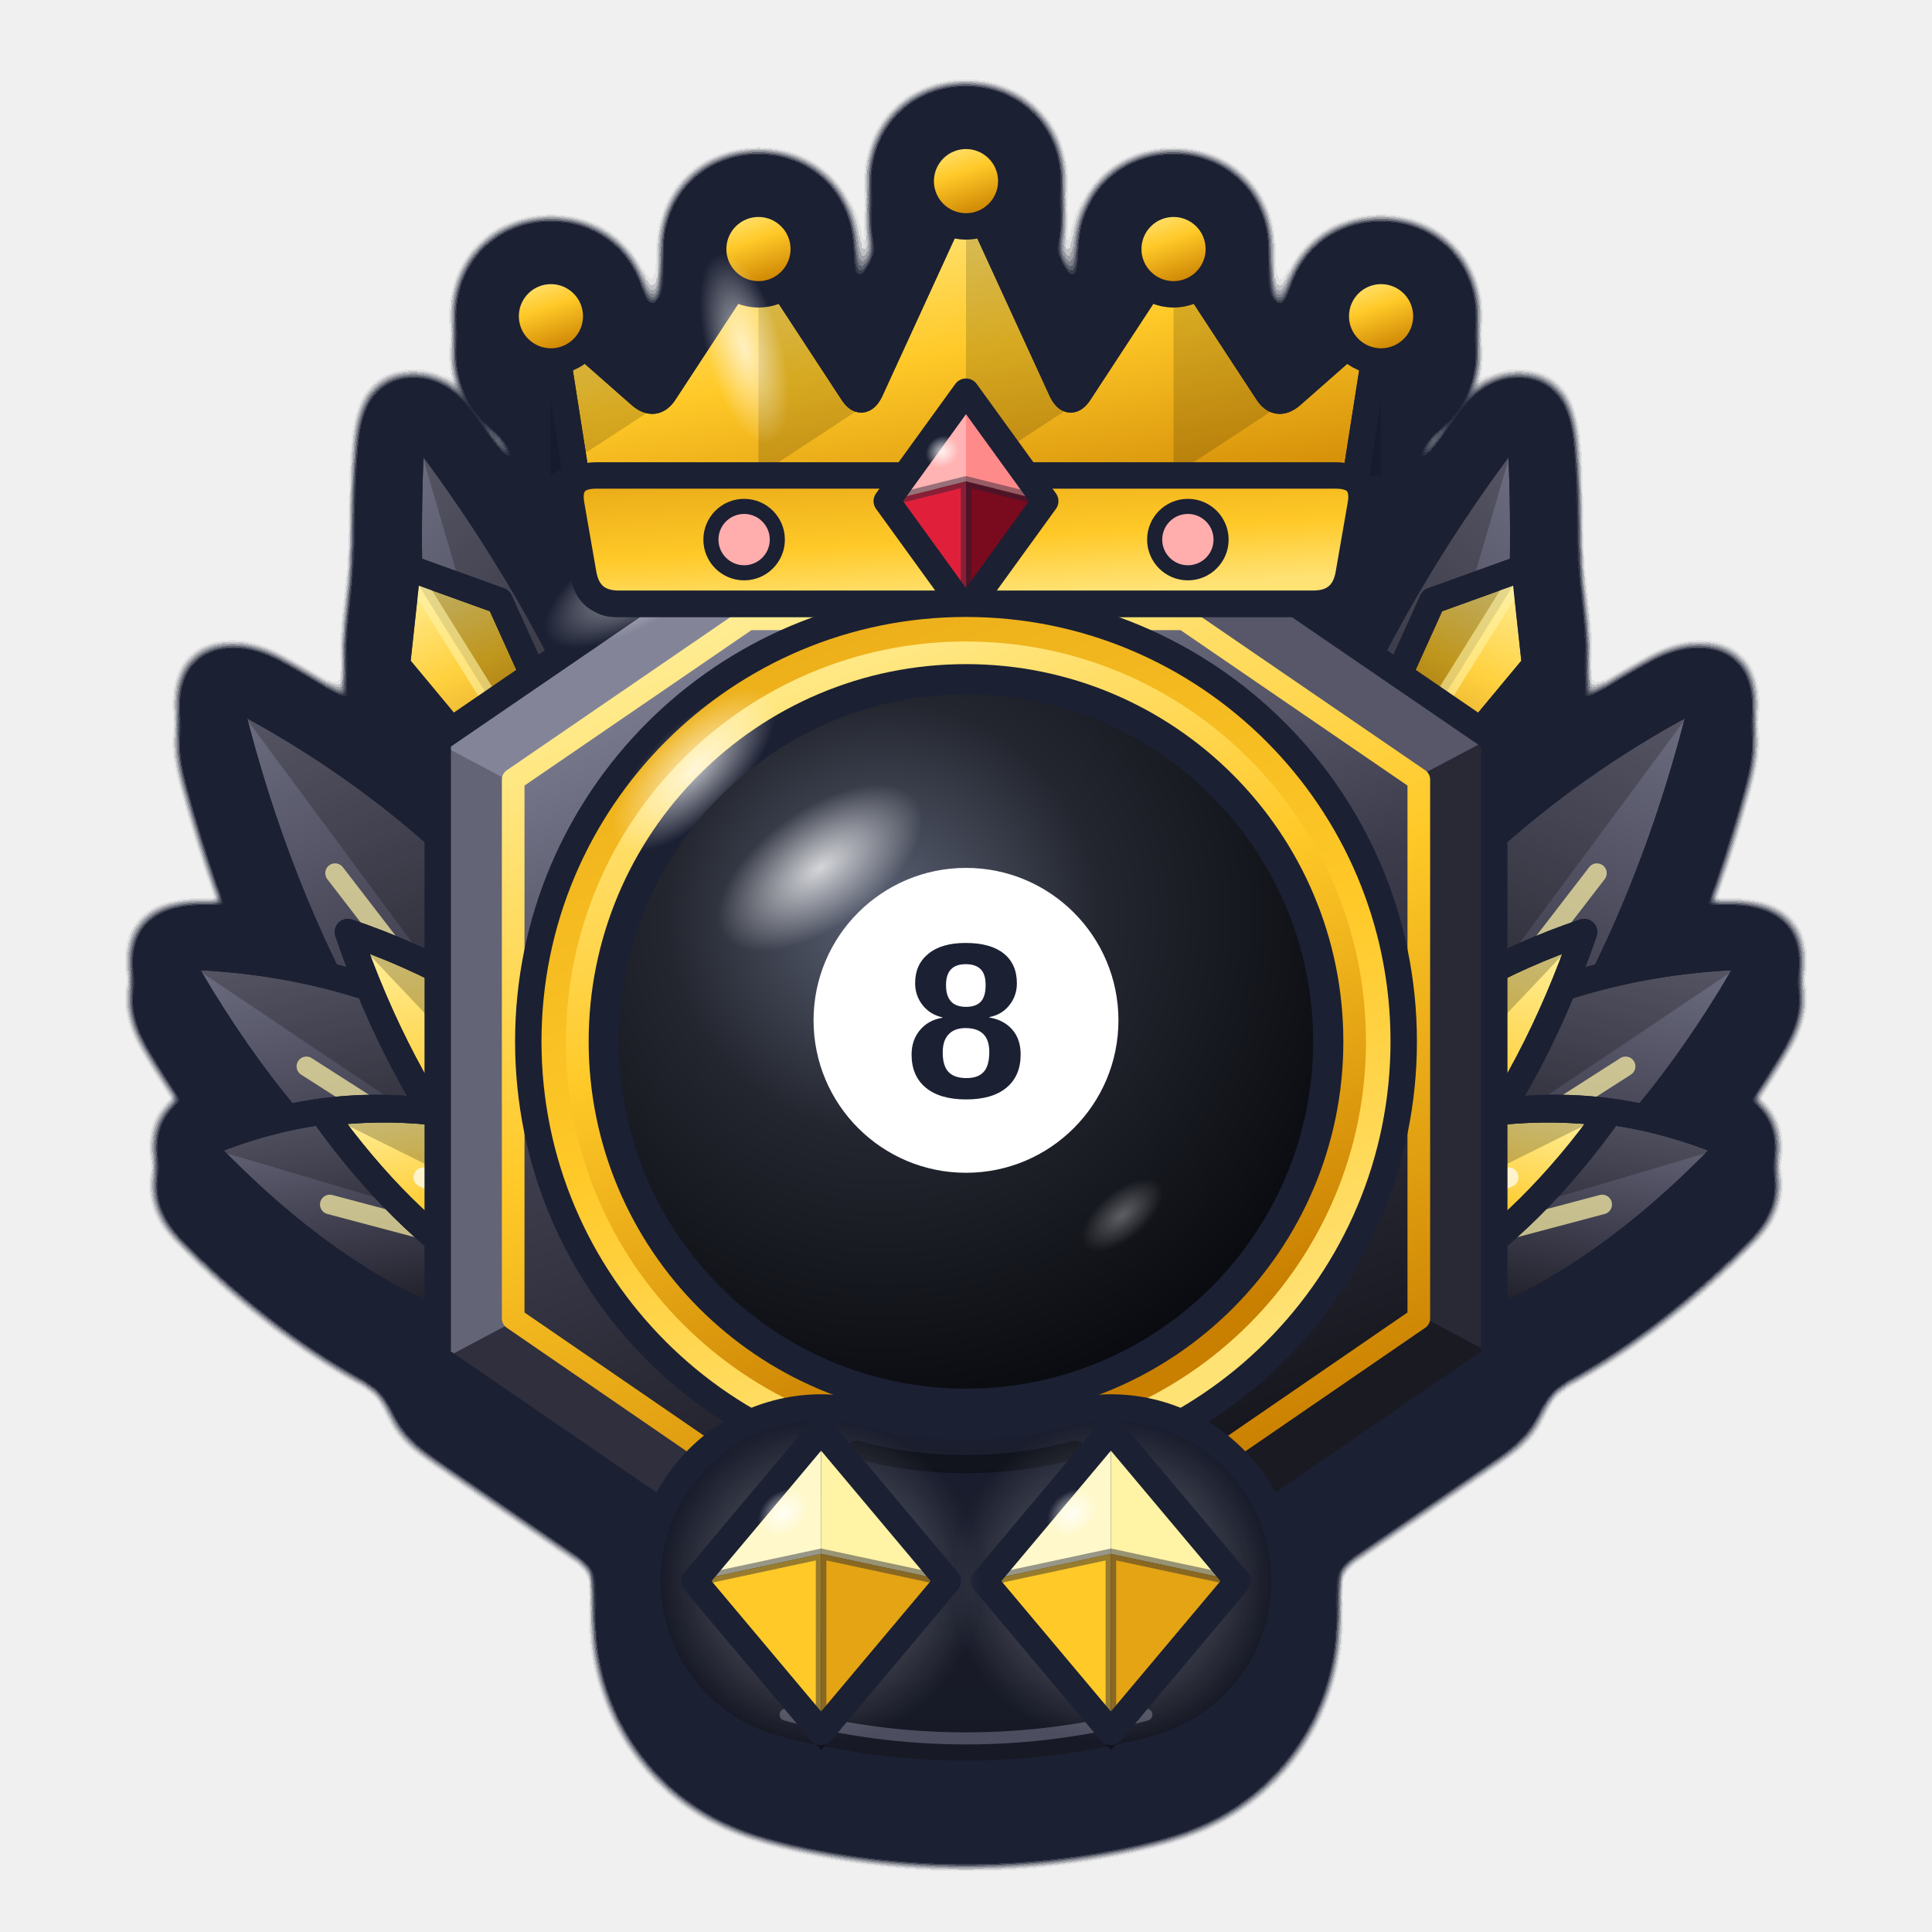
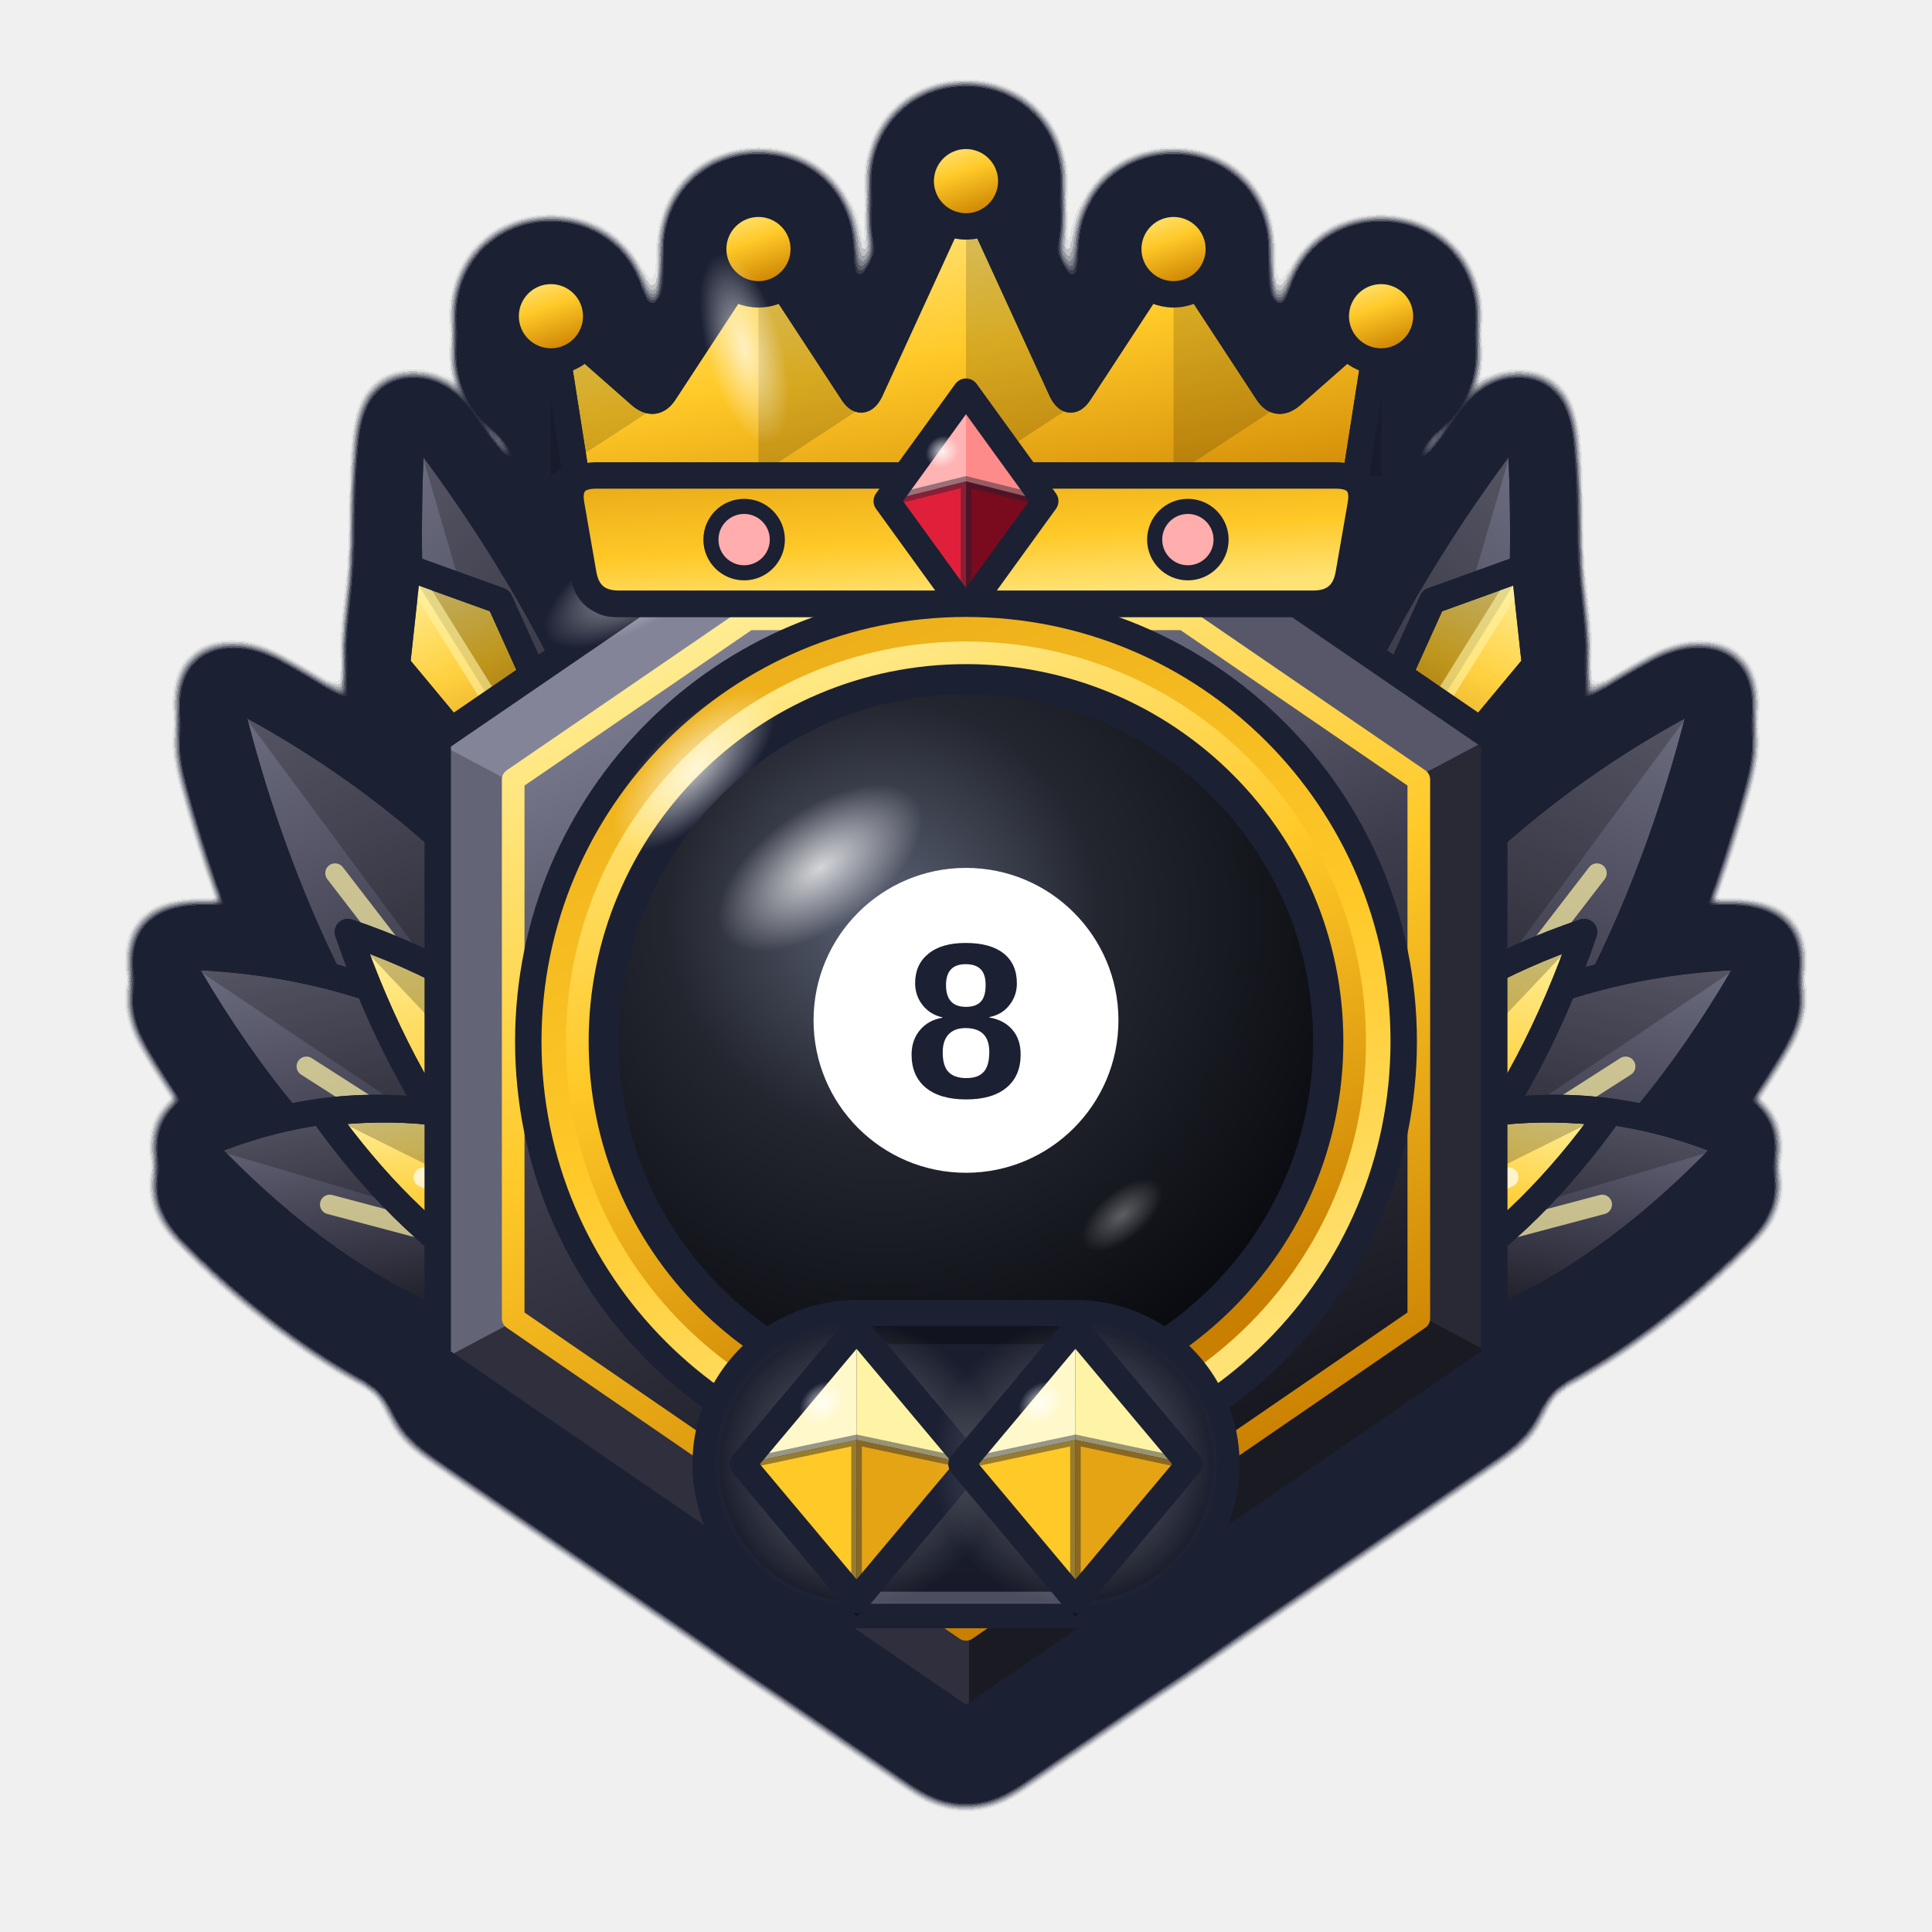
<svg xmlns="http://www.w3.org/2000/svg" width="512" height="512" viewBox="0 0 256 256">
  <defs>
    <linearGradient id="blue" x1="0" y1="0" x2="0.35" y2="1">
      <stop offset="0" stop-color="#9ED3FF" />
      <stop offset="0.45" stop-color="#3B9BFF" />
      <stop offset="1" stop-color="#1F6BD0" />
    </linearGradient>
    <linearGradient id="green" x1="0" y1="0" x2="0.35" y2="1">
      <stop offset="0" stop-color="#A8F5BE" />
      <stop offset="0.45" stop-color="#3DD66B" />
      <stop offset="1" stop-color="#1E9E47" />
    </linearGradient>
    <linearGradient id="red" x1="0" y1="0" x2="0.35" y2="1">
      <stop offset="0" stop-color="#FFA3A3" />
      <stop offset="0.45" stop-color="#FF4D4D" />
      <stop offset="1" stop-color="#C9283A" />
    </linearGradient>
    <linearGradient id="gold" x1="0" y1="0" x2="0.35" y2="1">
      <stop offset="0" stop-color="#FFF1A0" />
      <stop offset="0.45" stop-color="#FFC928" />
      <stop offset="1" stop-color="#DB8E00" />
    </linearGradient>
    <linearGradient id="wood" x1="0" y1="0" x2="0.35" y2="1">
      <stop offset="0" stop-color="#FFD9A0" />
      <stop offset="0.45" stop-color="#E7A35C" />
      <stop offset="1" stop-color="#A8622A" />
    </linearGradient>
    <linearGradient id="darkwood" x1="0" y1="0" x2="0.35" y2="1">
      <stop offset="0" stop-color="#C07A45" />
      <stop offset="0.45" stop-color="#8A4B22" />
      <stop offset="1" stop-color="#5E3014" />
    </linearGradient>
    <linearGradient id="white" x1="0" y1="0" x2="0.35" y2="1">
      <stop offset="0" stop-color="#FFFFFF" />
      <stop offset="0.45" stop-color="#F4F8FF" />
      <stop offset="1" stop-color="#C9D6EA" />
    </linearGradient>
    <linearGradient id="grey" x1="0" y1="0" x2="0.35" y2="1">
      <stop offset="0" stop-color="#E4E9F2" />
      <stop offset="0.45" stop-color="#AEB8C8" />
      <stop offset="1" stop-color="#7B869A" />
    </linearGradient>
    <linearGradient id="steel" x1="0" y1="0" x2="0.35" y2="1">
      <stop offset="0" stop-color="#D8E6F7" />
      <stop offset="0.45" stop-color="#9FB2CC" />
      <stop offset="1" stop-color="#6A7D98" />
    </linearGradient>
    <linearGradient id="cloth" x1="0" y1="0" x2="0.35" y2="1">
      <stop offset="0" stop-color="#6FE08E" />
      <stop offset="0.45" stop-color="#2FA24F" />
      <stop offset="1" stop-color="#1C7A37" />
    </linearGradient>
    <linearGradient id="sad" x1="0" y1="0" x2="0.35" y2="1">
      <stop offset="0" stop-color="#C4D4EE" />
      <stop offset="0.45" stop-color="#8EA3C7" />
      <stop offset="1" stop-color="#5E7299" />
    </linearGradient>
    <linearGradient id="purple" x1="0" y1="0" x2="0.35" y2="1">
      <stop offset="0" stop-color="#D7B8FF" />
      <stop offset="0.45" stop-color="#A259FF" />
      <stop offset="1" stop-color="#6E2FD0" />
    </linearGradient>
    <radialGradient id="shine" cx="0.5" cy="0.5" r="0.5">
      <stop offset="0" stop-color="#FFFFFF" stop-opacity="0.9" />
      <stop offset="1" stop-color="#FFFFFF" stop-opacity="0" />
    </radialGradient>
    <filter id="ink" x="-30%" y="-30%" width="160%" height="160%" color-interpolation-filters="sRGB">
      <feGaussianBlur in="SourceAlpha" stdDeviation="6.92" result="blur" />
      <feComponentTransfer in="blur" result="grown">
        <feFuncA type="linear" slope="7" intercept="-0.35" />
      </feComponentTransfer>
      <feOffset in="grown" dy="6" result="lip" />
      <feMerge result="both">
        <feMergeNode in="lip" />
        <feMergeNode in="grown" />
      </feMerge>
      <feFlood flood-color="#1B2033" />
      <feComposite in2="both" operator="in" result="outline" />
      <feMerge>
        <feMergeNode in="outline" />
        <feMergeNode in="SourceGraphic" />
      </feMerge>
    </filter>
  </defs>
  <defs>
    <filter id="badgeInk" x="-20%" y="-20%" width="140%" height="140%" color-interpolation-filters="sRGB">
      <feGaussianBlur in="SourceAlpha" stdDeviation="3.2" result="blur" />
      <feComponentTransfer in="blur" result="grown">
        <feFuncA type="linear" slope="40" intercept="-0.716" />
      </feComponentTransfer>
      <feOffset in="grown" dy="5" result="lip" />
      <feMerge result="both">
        <feMergeNode in="lip" />
        <feMergeNode in="grown" />
      </feMerge>
      <feFlood flood-color="#1B2033" />
      <feComposite in2="both" operator="in" result="outline" />
      <feMerge>
        <feMergeNode in="outline" />
        <feMergeNode in="SourceGraphic" />
      </feMerge>
    </filter>
  </defs>
  <defs>
    <linearGradient id="m" x1="0" y1="0" x2="0.35" y2="1">
      <stop offset="0.00" stop-color="#8C8CA2" />
      <stop offset="0.50" stop-color="#3C3C4C" />
      <stop offset="1.00" stop-color="#14141C" />
    </linearGradient>
    <linearGradient id="r" x1="0" y1="0" x2="0.35" y2="1">
      <stop offset="0.00" stop-color="#2A2A36" />
      <stop offset="0.60" stop-color="#3C3C4C" />
      <stop offset="1.00" stop-color="#6C6C80" />
    </linearGradient>
    <linearGradient id="w" x1="0" y1="0" x2="0.35" y2="1">
      <stop offset="0.00" stop-color="#707084" />
      <stop offset="0.55" stop-color="#3C3C4C" />
      <stop offset="1.00" stop-color="#14141C" />
    </linearGradient>
    <linearGradient id="c" x1="0" y1="0" x2="0.3" y2="1">
      <stop offset="0.00" stop-color="#BABAC7" />
      <stop offset="0.55" stop-color="#606073" />
      <stop offset="1.00" stop-color="#3C3C4C" />
    </linearGradient>
    <linearGradient id="s" x1="0" y1="0" x2="0.2" y2="1">
      <stop offset="0.00" stop-color="#FFFFFF" />
      <stop offset="0.50" stop-color="#BABAC7" />
      <stop offset="1.00" stop-color="#747488" />
    </linearGradient>
    <linearGradient id="g" x1="0" y1="0" x2="0.35" y2="1">
      <stop offset="0.00" stop-color="#FFF3A6" />
      <stop offset="0.50" stop-color="#FFC928" />
      <stop offset="1.00" stop-color="#C97F00" />
    </linearGradient>
    <linearGradient id="gr" x1="0" y1="0" x2="0.35" y2="1">
      <stop offset="0.00" stop-color="#E7A816" />
      <stop offset="0.60" stop-color="#FFC928" />
      <stop offset="1.00" stop-color="#FFE274" />
    </linearGradient>
    <radialGradient id="ball" cx="0.38" cy="0.32" r="0.78">
      <stop offset="0" stop-color="#5C6275" />
      <stop offset="0.4" stop-color="#23262F" />
      <stop offset="1" stop-color="#06070B" />
    </radialGradient>
  </defs>
  <g filter="url(#badgeInk)">
    <path d="M79.8 173.7 Q50.8 122.0 54.6 55.7 Q91.9 103.7 96.2 166.3 Z" fill="url(#w)" stroke="#1B2033" stroke-width="3.5" stroke-linejoin="round" />
    <path d="M88.0 170.0 L96.2 166.3 Q91.9 103.7 54.6 55.7 Z" fill="#000000" opacity="0.22" />
    <path d="M82.5 156.9 L61.5 88.8" fill="none" stroke="#FFF3A6" stroke-width="2.6" stroke-linecap="round" stroke-linejoin="round" opacity="0.7" />
    <path d="M79.8 173.7 Q50.8 122.0 54.6 55.7 Q91.9 103.7 96.2 166.3 Z" fill="none" stroke="#1B2033" stroke-width="3.5" stroke-linejoin="round" />
    <path d="M81.7 176.5 Q43.4 147.1 30.1 91.8 Q74.7 114.7 94.3 163.5 Z" fill="url(#w)" stroke="#1B2033" stroke-width="3.5" stroke-linejoin="round" />
    <path d="M88.0 170.0 L94.3 163.5 Q74.7 114.7 30.1 91.8 Z" fill="#000000" opacity="0.22" />
    <path d="M79.9 161.8 L44.4 115.7" fill="none" stroke="#FFF3A6" stroke-width="2.6" stroke-linecap="round" stroke-linejoin="round" opacity="0.7" />
    <path d="M81.7 176.5 Q43.4 147.1 30.1 91.8 Q74.7 114.7 94.3 163.5 Z" fill="none" stroke="#1B2033" stroke-width="3.5" stroke-linejoin="round" />
    <path d="M84.6 178.3 Q47.3 169.2 23.5 126.7 Q64.2 127.5 91.4 161.7 Z" fill="url(#w)" stroke="#1B2033" stroke-width="3.5" stroke-linejoin="round" />
    <path d="M88.0 170.0 L91.4 161.7 Q64.2 127.5 23.5 126.7 Z" fill="#000000" opacity="0.22" />
    <path d="M79.7 166.3 L40.6 141.3" fill="none" stroke="#FFF3A6" stroke-width="2.6" stroke-linecap="round" stroke-linejoin="round" opacity="0.7" />
    <path d="M84.6 178.3 Q47.3 169.2 23.5 126.7 Q64.2 127.5 91.4 161.7 Z" fill="none" stroke="#1B2033" stroke-width="3.5" stroke-linejoin="round" />
    <path d="M87.7 179.0 Q56.5 183.4 26.6 151.8 Q58.1 138.4 88.3 161.0 Z" fill="url(#w)" stroke="#1B2033" stroke-width="3.5" stroke-linejoin="round" />
    <path d="M88.0 170.0 L88.3 161.0 Q58.1 138.4 26.6 151.8 Z" fill="#000000" opacity="0.22" />
    <path d="M80.6 169.4 L43.7 159.6" fill="none" stroke="#FFF3A6" stroke-width="2.6" stroke-linecap="round" stroke-linejoin="round" opacity="0.7" />
    <path d="M87.7 179.0 Q56.5 183.4 26.6 151.8 Q58.1 138.4 88.3 161.0 Z" fill="none" stroke="#1B2033" stroke-width="3.5" stroke-linejoin="round" />
    <path d="M86.3 175.3 Q64.0 146.6 64.7 104.6 Q92.6 130.1 97.7 168.7 Z" fill="url(#g)" stroke="#1B2033" stroke-width="3.5" stroke-linejoin="round" />
    <path d="M92.0 172.0 L97.7 168.7 Q92.6 130.1 64.7 104.6 Z" fill="#000000" opacity="0.22" />
    <path d="M87.9 164.4 L70.8 124.4" fill="none" stroke="#FFFFFF" stroke-width="2.6" stroke-linecap="round" stroke-linejoin="round" opacity="0.7" />
    <path d="M86.3 175.3 Q64.0 146.6 64.7 104.6 Q92.6 130.1 97.7 168.7 Z" fill="none" stroke="#1B2033" stroke-width="3.5" stroke-linejoin="round" />
    <path d="M87.9 177.2 Q58.9 160.7 46.1 123.5 Q79.2 134.7 96.1 166.8 Z" fill="url(#g)" stroke="#1B2033" stroke-width="3.5" stroke-linejoin="round" />
    <path d="M92.0 172.0 L96.1 166.8 Q79.2 134.7 46.1 123.5 Z" fill="#000000" opacity="0.22" />
    <path d="M85.9 167.0 L57.9 138.4" fill="none" stroke="#FFFFFF" stroke-width="2.6" stroke-linecap="round" stroke-linejoin="round" opacity="0.7" />
    <path d="M87.9 177.2 Q58.9 160.7 46.1 123.5 Q79.2 134.7 96.1 166.8 Z" fill="none" stroke="#1B2033" stroke-width="3.5" stroke-linejoin="round" />
    <path d="M90.2 178.3 Q62.9 175.6 42.8 147.5 Q72.0 143.9 93.8 165.7 Z" fill="url(#g)" stroke="#1B2033" stroke-width="3.5" stroke-linejoin="round" />
    <path d="M92.0 172.0 L93.8 165.7 Q72.0 143.9 42.8 147.5 Z" fill="#000000" opacity="0.22" />
    <path d="M85.8 170.0 L56.1 156.0" fill="none" stroke="#FFFFFF" stroke-width="2.6" stroke-linecap="round" stroke-linejoin="round" opacity="0.7" />
    <path d="M90.2 178.3 Q62.9 175.6 42.8 147.5 Q72.0 143.9 93.8 165.7 Z" fill="none" stroke="#1B2033" stroke-width="3.5" stroke-linejoin="round" />
    <path d="M67.9 106.5 L52.6 88.1 L54.0 75.2 L66.2 79.6 L76.1 101.5 Z" fill="url(#g)" stroke="#1B2033" stroke-width="3.5" stroke-linejoin="round" />
    <path d="M72.0 104.0 L76.1 101.5 L66.2 79.6 L54.0 75.2 Z" fill="#000000" opacity="0.25" />
    <path d="M72.0 104.0 L67.9 106.5 L52.6 88.1 L54.0 75.2 Z" fill="#FFF3A6" opacity="0.18" />
    <path d="M70.6 101.7 L55.8 78.0" fill="none" stroke="#FFF3A6" stroke-width="2.2" stroke-linecap="round" stroke-linejoin="round" opacity="0.6" />
    <path d="M67.9 106.5 L52.6 88.1 L54.0 75.2 L66.2 79.6 L76.1 101.5 Z" fill="none" stroke="#1B2033" stroke-width="3.5" stroke-linejoin="round" />
    <g transform="matrix(-1 0 0 1 256 0)">
      <path d="M79.8 173.7 Q50.8 122.0 54.6 55.7 Q91.9 103.7 96.2 166.3 Z" fill="url(#w)" stroke="#1B2033" stroke-width="3.5" stroke-linejoin="round" />
      <path d="M88.0 170.0 L96.2 166.3 Q91.9 103.7 54.6 55.7 Z" fill="#000000" opacity="0.22" />
      <path d="M82.5 156.9 L61.5 88.8" fill="none" stroke="#FFF3A6" stroke-width="2.6" stroke-linecap="round" stroke-linejoin="round" opacity="0.7" />
      <path d="M79.8 173.7 Q50.8 122.0 54.6 55.7 Q91.9 103.7 96.2 166.3 Z" fill="none" stroke="#1B2033" stroke-width="3.5" stroke-linejoin="round" />
      <path d="M81.7 176.5 Q43.4 147.1 30.1 91.8 Q74.7 114.7 94.3 163.5 Z" fill="url(#w)" stroke="#1B2033" stroke-width="3.5" stroke-linejoin="round" />
      <path d="M88.0 170.0 L94.3 163.5 Q74.7 114.7 30.1 91.8 Z" fill="#000000" opacity="0.22" />
      <path d="M79.9 161.8 L44.4 115.7" fill="none" stroke="#FFF3A6" stroke-width="2.6" stroke-linecap="round" stroke-linejoin="round" opacity="0.7" />
      <path d="M81.7 176.5 Q43.4 147.1 30.1 91.8 Q74.7 114.7 94.3 163.5 Z" fill="none" stroke="#1B2033" stroke-width="3.5" stroke-linejoin="round" />
      <path d="M84.6 178.3 Q47.3 169.2 23.5 126.7 Q64.2 127.5 91.4 161.7 Z" fill="url(#w)" stroke="#1B2033" stroke-width="3.5" stroke-linejoin="round" />
      <path d="M88.0 170.0 L91.4 161.7 Q64.2 127.5 23.5 126.7 Z" fill="#000000" opacity="0.22" />
      <path d="M79.7 166.3 L40.6 141.3" fill="none" stroke="#FFF3A6" stroke-width="2.6" stroke-linecap="round" stroke-linejoin="round" opacity="0.7" />
      <path d="M84.6 178.3 Q47.3 169.2 23.5 126.7 Q64.2 127.5 91.4 161.7 Z" fill="none" stroke="#1B2033" stroke-width="3.5" stroke-linejoin="round" />
      <path d="M87.7 179.0 Q56.5 183.4 26.6 151.8 Q58.1 138.4 88.3 161.0 Z" fill="url(#w)" stroke="#1B2033" stroke-width="3.5" stroke-linejoin="round" />
      <path d="M88.0 170.0 L88.3 161.0 Q58.1 138.4 26.6 151.8 Z" fill="#000000" opacity="0.22" />
      <path d="M80.6 169.4 L43.7 159.6" fill="none" stroke="#FFF3A6" stroke-width="2.6" stroke-linecap="round" stroke-linejoin="round" opacity="0.7" />
      <path d="M87.7 179.0 Q56.5 183.4 26.6 151.8 Q58.1 138.4 88.3 161.0 Z" fill="none" stroke="#1B2033" stroke-width="3.5" stroke-linejoin="round" />
      <path d="M86.3 175.3 Q64.0 146.6 64.7 104.6 Q92.6 130.1 97.7 168.7 Z" fill="url(#g)" stroke="#1B2033" stroke-width="3.5" stroke-linejoin="round" />
      <path d="M92.0 172.0 L97.7 168.7 Q92.6 130.1 64.7 104.6 Z" fill="#000000" opacity="0.22" />
      <path d="M87.9 164.4 L70.8 124.4" fill="none" stroke="#FFFFFF" stroke-width="2.6" stroke-linecap="round" stroke-linejoin="round" opacity="0.7" />
      <path d="M86.3 175.3 Q64.0 146.6 64.7 104.6 Q92.6 130.1 97.7 168.7 Z" fill="none" stroke="#1B2033" stroke-width="3.5" stroke-linejoin="round" />
      <path d="M87.9 177.2 Q58.9 160.7 46.1 123.5 Q79.2 134.7 96.1 166.8 Z" fill="url(#g)" stroke="#1B2033" stroke-width="3.5" stroke-linejoin="round" />
      <path d="M92.0 172.0 L96.1 166.8 Q79.2 134.7 46.1 123.5 Z" fill="#000000" opacity="0.22" />
      <path d="M85.9 167.0 L57.9 138.4" fill="none" stroke="#FFFFFF" stroke-width="2.6" stroke-linecap="round" stroke-linejoin="round" opacity="0.7" />
      <path d="M87.9 177.2 Q58.9 160.7 46.1 123.5 Q79.2 134.7 96.1 166.8 Z" fill="none" stroke="#1B2033" stroke-width="3.5" stroke-linejoin="round" />
      <path d="M90.2 178.3 Q62.9 175.6 42.8 147.5 Q72.0 143.9 93.8 165.7 Z" fill="url(#g)" stroke="#1B2033" stroke-width="3.5" stroke-linejoin="round" />
      <path d="M92.0 172.0 L93.8 165.7 Q72.0 143.9 42.8 147.5 Z" fill="#000000" opacity="0.22" />
      <path d="M85.8 170.0 L56.1 156.0" fill="none" stroke="#FFFFFF" stroke-width="2.6" stroke-linecap="round" stroke-linejoin="round" opacity="0.7" />
      <path d="M90.2 178.3 Q62.9 175.6 42.8 147.5 Q72.0 143.9 93.8 165.7 Z" fill="none" stroke="#1B2033" stroke-width="3.5" stroke-linejoin="round" />
      <path d="M67.9 106.5 L52.6 88.1 L54.0 75.2 L66.2 79.6 L76.1 101.5 Z" fill="url(#g)" stroke="#1B2033" stroke-width="3.5" stroke-linejoin="round" />
      <path d="M72.0 104.0 L76.1 101.5 L66.2 79.6 L54.0 75.2 Z" fill="#000000" opacity="0.25" />
      <path d="M72.0 104.0 L67.9 106.5 L52.6 88.1 L54.0 75.2 Z" fill="#FFF3A6" opacity="0.18" />
      <path d="M70.6 101.7 L55.8 78.0" fill="none" stroke="#FFF3A6" stroke-width="2.2" stroke-linecap="round" stroke-linejoin="round" opacity="0.6" />
      <path d="M67.9 106.5 L52.6 88.1 L54.0 75.2 L66.2 79.6 L76.1 101.5 Z" fill="none" stroke="#1B2033" stroke-width="3.5" stroke-linejoin="round" />
    </g>
    <path d="M96.0 72.0 L160.0 72.0 L156.9 82.0 L99.1 82.0 Z" fill="#78788C" stroke="#78788C" stroke-width="0.8" />
    <path d="M160.0 72.0 L198.0 98.0 L188.0 103.3 L156.9 82.0 Z" fill="#575769" stroke="#575769" stroke-width="0.8" />
    <path d="M198.0 98.0 L198.0 180.0 L188.0 174.7 L188.0 103.3 Z" fill="#292936" stroke="#292936" stroke-width="0.8" />
    <path d="M198.0 180.0 L128.0 228.0 L128.0 215.9 L188.0 174.7 Z" fill="#1A1A23" stroke="#1A1A23" stroke-width="0.8" />
    <path d="M128.0 228.0 L58.0 180.0 L68.0 174.7 L128.0 215.9 Z" fill="#2F2F3D" stroke="#2F2F3D" stroke-width="0.8" />
    <path d="M58.0 180.0 L58.0 98.0 L68.0 103.3 L68.0 174.7 Z" fill="#646477" stroke="#646477" stroke-width="0.8" />
    <path d="M58.0 98.0 L96.0 72.0 L99.1 82.0 L68.0 103.3 Z" fill="#848499" stroke="#848499" stroke-width="0.8" />
    <path d="M99.1 82.0 L156.9 82.0 L188.0 103.3 L188.0 174.7 L128.0 215.9 L68.0 174.7 L68.0 103.3 Z" fill="url(#m)" />
    <path d="M99.1 82.0 L156.9 82.0 L188.0 103.3 L188.0 174.7 L128.0 215.9 L68.0 174.7 L68.0 103.3 Z" fill="none" stroke="#1B2033" stroke-width="1.6" stroke-opacity="0.45" stroke-linejoin="round" />
    <path d="M96.0 72.0 L160.0 72.0 L198.0 98.0 L198.0 180.0 L128.0 228.0 L58.0 180.0 L58.0 98.0 Z" fill="none" stroke="#1B2033" stroke-width="3.5" stroke-linejoin="round" />
    <ellipse cx="86" cy="76" rx="16" ry="6" fill="url(#shine)" opacity="0.75" transform="rotate(-32 86 76)" />
    <path d="M99.1 82.0 L156.9 82.0 L188.0 103.3 L188.0 174.7 L128.0 215.9 L68.0 174.7 L68.0 103.3 Z" fill="none" stroke="url(#g)" stroke-width="3" stroke-linejoin="round" />
    <path d="M81.5 80.0 Q79.0 80.0 78.6 77.5 L73.4 44.4 Q73.0 41.9 74.9 43.6 L84.9 52.4 Q86.8 54.0 88.1 51.9 L99.1 35.1 Q100.5 33.0 101.9 35.1 L112.9 51.9 Q114.2 54.0 115.3 51.8 L127.0 26.3 Q128.0 24.0 129.0 26.3 L140.7 51.8 Q141.8 54.0 143.1 51.9 L154.1 35.1 Q155.5 33.0 156.9 35.1 L167.9 51.9 Q169.2 54.0 171.1 52.4 L181.1 43.6 Q183.0 41.9 182.6 44.4 L177.4 77.5 Q177.0 80.0 174.5 80.0 Z" fill="url(#g)" stroke="#1B2033" stroke-width="3.5" stroke-linejoin="round" />
    <path d="M73.0 41.9 L73.0 63.0 L86.8 54.0 Z" fill="#000000" opacity="0.16" />
    <path d="M100.5 33.0 L100.5 63.0 L114.2 54.0 Z" fill="#000000" opacity="0.16" />
    <path d="M128.0 24.0 L128.0 63.0 L141.8 54.0 Z" fill="#000000" opacity="0.16" />
    <path d="M155.5 33.0 L155.5 63.0 L169.2 54.0 Z" fill="#000000" opacity="0.16" />
    <path d="M183.0 41.9 L183.0 63.0 L180.0 63.0 Z" fill="#000000" opacity="0.16" />
    <path d="M81.5 80.0 Q79.0 80.0 78.6 77.5 L73.4 44.4 Q73.0 41.9 74.9 43.6 L84.9 52.4 Q86.8 54.0 88.1 51.9 L99.1 35.1 Q100.5 33.0 101.9 35.1 L112.9 51.9 Q114.2 54.0 115.3 51.8 L127.0 26.3 Q128.0 24.0 129.0 26.3 L140.7 51.8 Q141.8 54.0 143.1 51.9 L154.1 35.1 Q155.5 33.0 156.9 35.1 L167.9 51.9 Q169.2 54.0 171.1 52.4 L181.1 43.6 Q183.0 41.9 182.6 44.4 L177.4 77.5 Q177.0 80.0 174.5 80.0 Z" fill="none" stroke="#1B2033" stroke-width="3.5" stroke-linejoin="round" />
    <circle cx="73.0" cy="41.9" r="6" fill="url(#g)" stroke="#1B2033" stroke-width="3.5" />
    <circle cx="100.5" cy="33.0" r="6" fill="url(#g)" stroke="#1B2033" stroke-width="3.5" />
    <circle cx="128.0" cy="24.0" r="6" fill="url(#g)" stroke="#1B2033" stroke-width="3.5" />
    <circle cx="155.5" cy="33.0" r="6" fill="url(#g)" stroke="#1B2033" stroke-width="3.5" />
    <circle cx="183.0" cy="41.9" r="6" fill="url(#g)" stroke="#1B2033" stroke-width="3.5" />
    <path d="M75.7 66.9 Q75.0 63.0 79.0 63.0 L177.0 63.0 Q181.0 63.0 180.3 66.9 L178.7 76.1 Q178.0 80.0 174.0 80.0 L82.0 80.0 Q78.0 80.0 77.3 76.1 Z" fill="url(#gr)" stroke="#1B2033" stroke-width="3.5" stroke-linejoin="round" />
    <ellipse cx="98.6" cy="46.2" rx="5" ry="13" fill="url(#shine)" opacity="0.75" transform="rotate(-15 98.6 46.2)" />
    <path d="M117.5 66.4 L128.0 51.9 L128.0 63.8 Z" fill="#FFB3B3" />
    <path d="M128.0 51.9 L138.5 66.4 L128.0 63.8 Z" fill="#FF8A8A" />
    <path d="M117.5 66.4 L128.0 63.8 L128.0 80.9 Z" fill="#E0203A" />
    <path d="M128.0 63.8 L138.5 66.4 L128.0 80.9 Z" fill="#7A0A1E" />
    <path d="M128.0 51.9 L138.5 66.4 L128.0 80.9 L117.5 66.4 Z" fill="none" stroke="#1B2033" stroke-width="3.5" stroke-linejoin="round" />
    <path d="M117.5 66.4 L128.0 63.8 L138.5 66.4 M128.0 63.8 L128.0 80.9" fill="none" stroke="#1B2033" stroke-width="1.4" opacity="0.45" />
    <ellipse cx="124.859" cy="59.857" rx="2.303" ry="2.036" fill="url(#shine)" opacity="0.9" transform="rotate(-40 124.8594 59.857)" />
    <circle cx="98.6" cy="71.5" r="4.4" fill="#FFADAD" stroke="#1B2033" stroke-width="2" />
    <circle cx="157.4" cy="71.5" r="4.4" fill="#FFADAD" stroke="#1B2033" stroke-width="2" />
    <circle cx="128" cy="138" r="58" fill="url(#gr)" stroke="#1B2033" stroke-width="3.5" />
    <circle cx="128" cy="138" r="53" fill="url(#g)" />
    <circle cx="128" cy="138" r="50" fill="#1B2033" />
    <ellipse cx="92" cy="102" rx="14" ry="6" fill="url(#shine)" opacity="0.8" transform="rotate(-45 92 102)" />
    <circle cx="128" cy="138" r="46" fill="url(#ball)" />
    <circle cx="128.0" cy="135.2" r="20.2" fill="#FFFFFF" />
    <text x="128.0" y="145.4" font-family="Arial Black, Arial, sans-serif" font-weight="900" font-size="29.3" text-anchor="middle" fill="#1B2033">8</text>
    <ellipse cx="108.68" cy="115.0" rx="15.64" ry="7.82" fill="url(#shine)" opacity="0.85" transform="rotate(-35 108.68 115.0)" />
    <ellipse cx="148.7" cy="161.0" rx="6.44" ry="3.22" fill="url(#shine)" opacity="0.35" transform="rotate(-40 148.7 161.0)" />
    <defs>
-       <radialGradient id="tray" gradientUnits="userSpaceOnUse" cx="128" cy="138" r="97.0">
-         <stop offset="0.526" stop-color="#1A1E2E" />
-         <stop offset="0.763" stop-color="#181B2A" />
-         <stop offset="1" stop-color="#171925" />
-       </radialGradient>
+       <linearGradient id="tray" gradientUnits="userSpaceOnUse" x1="0" y1="174.0" x2="0" y2="229.0">
+         <stop offset="0" stop-color="#1A1E2E" />
+         <stop offset="0.55" stop-color="#181B2A" />
+         <stop offset="1" stop-color="#161824" />
+       </linearGradient>
      <radialGradient id="glow">
        <stop offset="0" stop-color="#FFFFFF" stop-opacity="0.5" />
        <stop offset="1" stop-color="#FFFFFF" stop-opacity="0" />
      </radialGradient>
    </defs>
-     <path d="M147.2 209.5 A74 74 0 0 1 108.8 209.5" fill="none" stroke="#1B2033" stroke-width="49.5" stroke-linecap="round" />
-     <path d="M147.2 209.5 A74 74 0 0 1 108.8 209.5" fill="none" stroke="url(#tray)" stroke-width="42.5" stroke-linecap="round" />
-     <path d="M151.9 227.2 A92.3 92.3 0 0 1 104.1 227.2" fill="none" stroke="#8C8CA2" stroke-width="1.6" stroke-opacity="0.45" stroke-linecap="round" />
-     <path d="M142.5 192.1 A56.0 56.0 0 0 1 113.5 192.1" fill="none" stroke="#000000" stroke-width="2.4" stroke-opacity="0.35" stroke-linecap="round" />
-     <circle cx="147.2" cy="209.5" r="21.3" fill="url(#glow)" opacity="0.8" />
-     <path d="M147.2 191.9 L164.0 211.9 L147.2 231.9 L130.4 211.9 Z" fill="#000000" opacity="0.4" />
-     <path d="M130.4 209.5 L147.2 189.5 L147.2 205.9 Z" fill="#FFF8CA" />
-     <path d="M147.2 189.5 L164.0 209.5 L147.2 205.9 Z" fill="#FFF3A6" />
-     <path d="M130.4 209.5 L147.2 205.9 L147.2 229.5 Z" fill="#FFC928" />
-     <path d="M147.2 205.9 L164.0 209.5 L147.2 229.5 Z" fill="#E4A414" />
-     <path d="M147.2 189.5 L164.0 209.5 L147.2 229.5 L130.4 209.5 Z" fill="none" stroke="#1B2033" stroke-width="3.5" stroke-linejoin="round" />
-     <path d="M130.4 209.5 L147.2 205.9 L164.0 209.5 M147.2 205.9 L147.2 229.5" fill="none" stroke="#1B2033" stroke-width="1.4" opacity="0.45" />
-     <ellipse cx="142.113" cy="200.479" rx="3.696" ry="2.8" fill="url(#shine)" opacity="0.9" transform="rotate(-40 142.1126 200.4785)" />
-     <circle cx="108.8" cy="209.5" r="21.3" fill="url(#glow)" opacity="0.8" />
-     <path d="M108.8 191.9 L125.6 211.9 L108.8 231.9 L92.0 211.9 Z" fill="#000000" opacity="0.4" />
-     <path d="M92.0 209.5 L108.8 189.5 L108.8 205.9 Z" fill="#FFF8CA" />
-     <path d="M108.8 189.5 L125.6 209.5 L108.8 205.9 Z" fill="#FFF3A6" />
-     <path d="M92.0 209.5 L108.8 205.9 L108.8 229.5 Z" fill="#FFC928" />
-     <path d="M108.8 205.9 L125.6 209.5 L108.8 229.5 Z" fill="#E4A414" />
-     <path d="M108.8 189.5 L125.6 209.5 L108.8 229.5 L92.0 209.5 Z" fill="none" stroke="#1B2033" stroke-width="3.5" stroke-linejoin="round" />
-     <path d="M92.0 209.5 L108.8 205.9 L125.6 209.5 M108.8 205.9 L108.8 229.5" fill="none" stroke="#1B2033" stroke-width="1.4" opacity="0.45" />
-     <ellipse cx="103.807" cy="200.479" rx="3.696" ry="2.8" fill="url(#shine)" opacity="0.9" transform="rotate(-40 103.8074 200.4785)" />
+     <path d="M113.5 194.0 L142.5 194.0" fill="none" stroke-linecap="round" stroke-linejoin="miter" stroke-miterlimit="4" stroke="#1B2033" stroke-width="43.5" />
+     <path d="M113.5 194.0 L142.5 194.0" fill="none" stroke-linecap="round" stroke-linejoin="miter" stroke-miterlimit="4" stroke="url(#tray)" stroke-width="36.5" />
+     <path d="M113.5 211.7 L142.5 211.7" fill="none" stroke="#8C8CA2" stroke-width="1.6" stroke-opacity="0.45" stroke-linecap="round" />
+     <path d="M113.5 176.9 L142.5 176.9" fill="none" stroke="#000000" stroke-width="2.4" stroke-opacity="0.35" stroke-linecap="round" />
+     <circle cx="113.5" cy="194.0" r="19.0" fill="url(#glow)" opacity="0.8" />
+     <path d="M113.5 178.2 L128.6 196.2 L113.5 214.2 L98.4 196.2 Z" fill="#000000" opacity="0.4" />
+     <path d="M98.4 194.0 L113.5 176.0 L113.5 190.8 Z" fill="#FFF8CA" />
+     <path d="M113.5 176.0 L128.6 194.0 L113.5 190.8 Z" fill="#FFF3A6" />
+     <path d="M98.4 194.0 L113.5 190.8 L113.5 212.0 Z" fill="#FFC928" />
+     <path d="M113.5 190.8 L128.6 194.0 L113.5 212.0 Z" fill="#E4A414" />
+     <path d="M113.5 176.0 L128.6 194.0 L113.5 212.0 L98.4 194.0 Z" fill="none" stroke="#1B2033" stroke-width="3.5" stroke-linejoin="round" />
+     <path d="M98.4 194.0 L113.5 190.8 L128.6 194.0 M113.5 190.8 L113.5 212.0" fill="none" stroke="#1B2033" stroke-width="1.4" opacity="0.45" />
+     <ellipse cx="108.964" cy="185.91" rx="3.326" ry="2.52" fill="url(#shine)" opacity="0.9" transform="rotate(-40 108.964 185.91)" />
+     <circle cx="142.5" cy="194.0" r="19.0" fill="url(#glow)" opacity="0.8" />
+     <path d="M142.5 178.2 L157.6 196.2 L142.5 214.2 L127.4 196.2 Z" fill="#000000" opacity="0.4" />
+     <path d="M127.4 194.0 L142.5 176.0 L142.5 190.8 Z" fill="#FFF8CA" />
+     <path d="M142.5 176.0 L157.6 194.0 L142.5 190.8 Z" fill="#FFF3A6" />
+     <path d="M127.4 194.0 L142.5 190.8 L142.5 212.0 Z" fill="#FFC928" />
+     <path d="M142.5 190.8 L157.6 194.0 L142.5 212.0 Z" fill="#E4A414" />
+     <path d="M142.5 176.0 L157.6 194.0 L142.5 212.0 L127.4 194.0 Z" fill="none" stroke="#1B2033" stroke-width="3.5" stroke-linejoin="round" />
+     <path d="M127.4 194.0 L142.5 190.8 L157.6 194.0 M142.5 190.8 L142.5 212.0" fill="none" stroke="#1B2033" stroke-width="1.4" opacity="0.45" />
+     <ellipse cx="137.964" cy="185.91" rx="3.326" ry="2.52" fill="url(#shine)" opacity="0.9" transform="rotate(-40 137.964 185.91)" />
  </g>
</svg>
